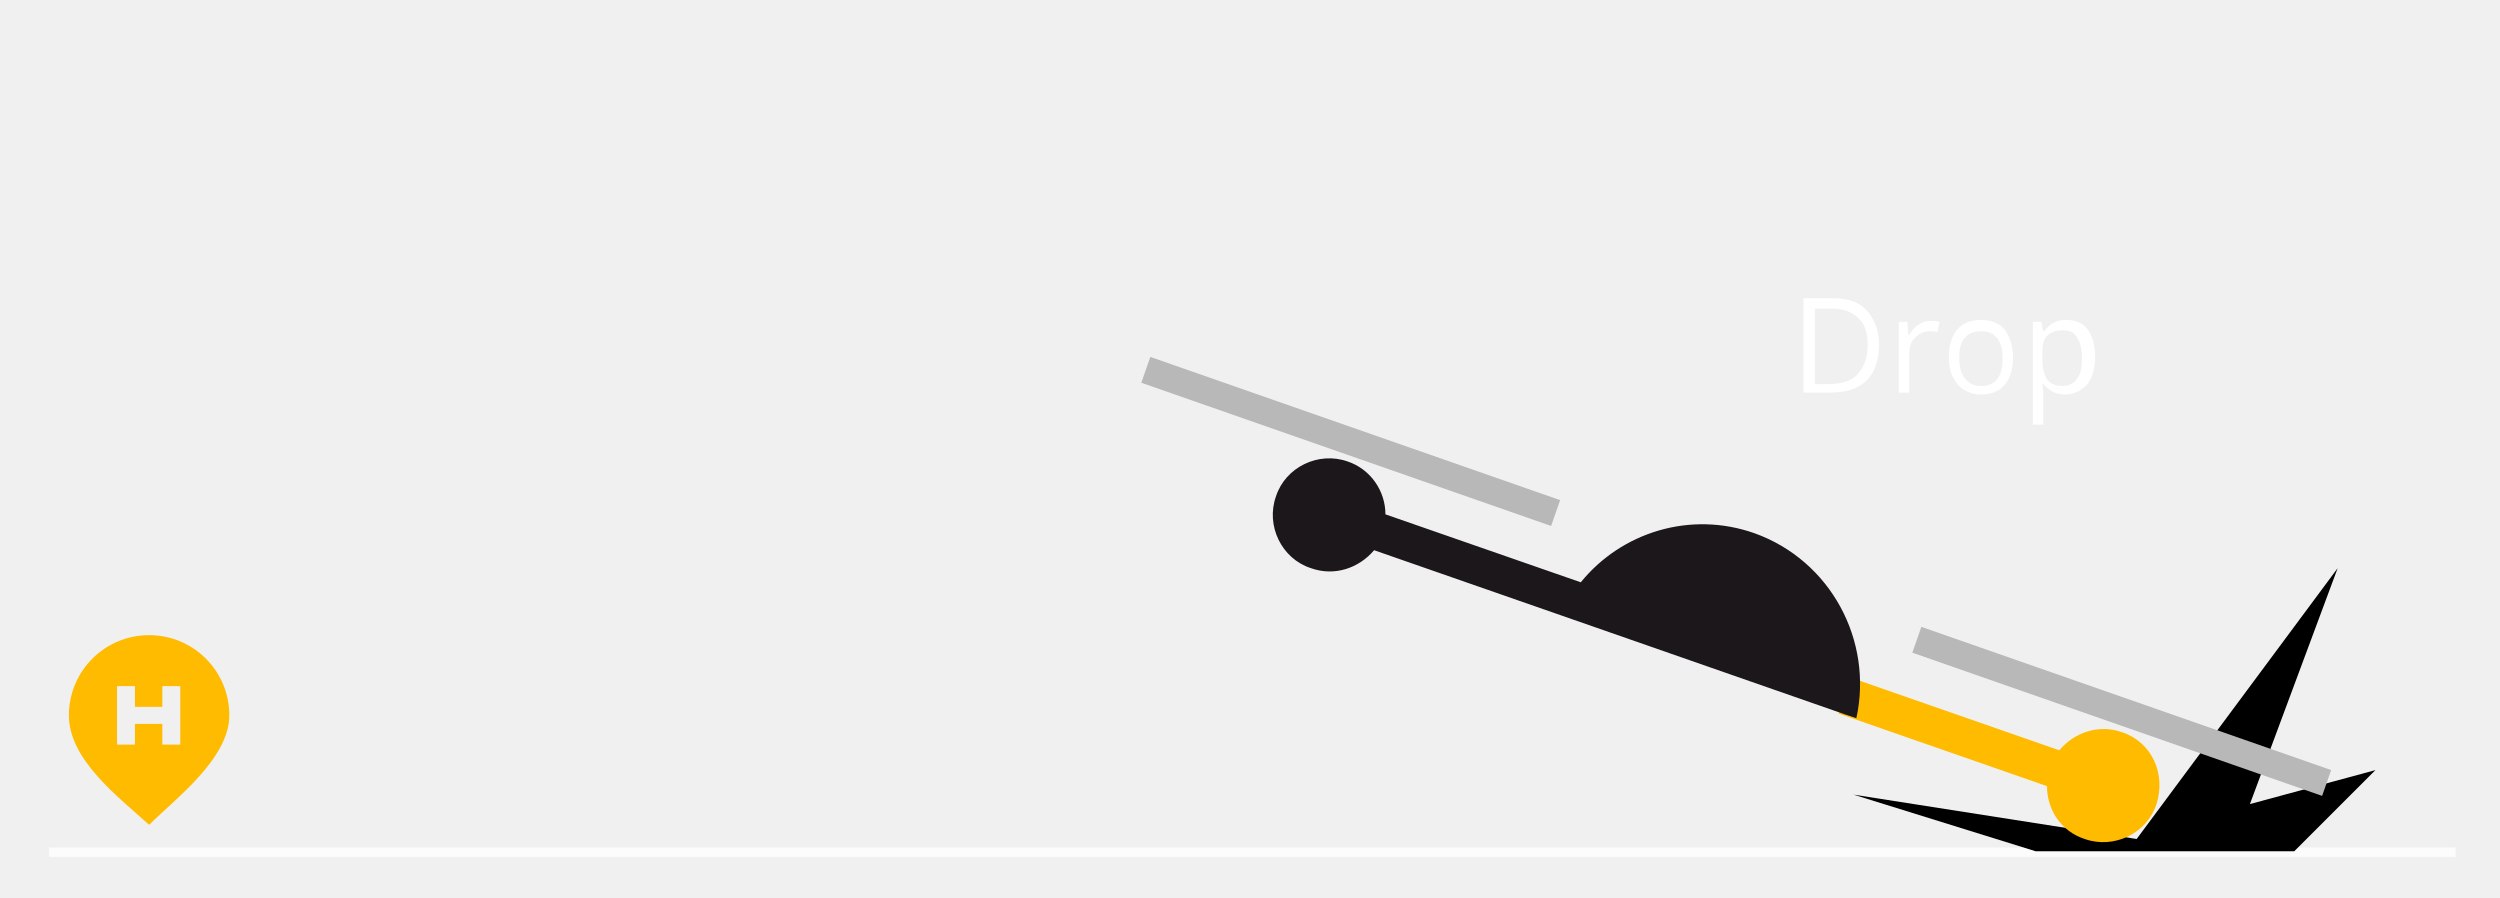
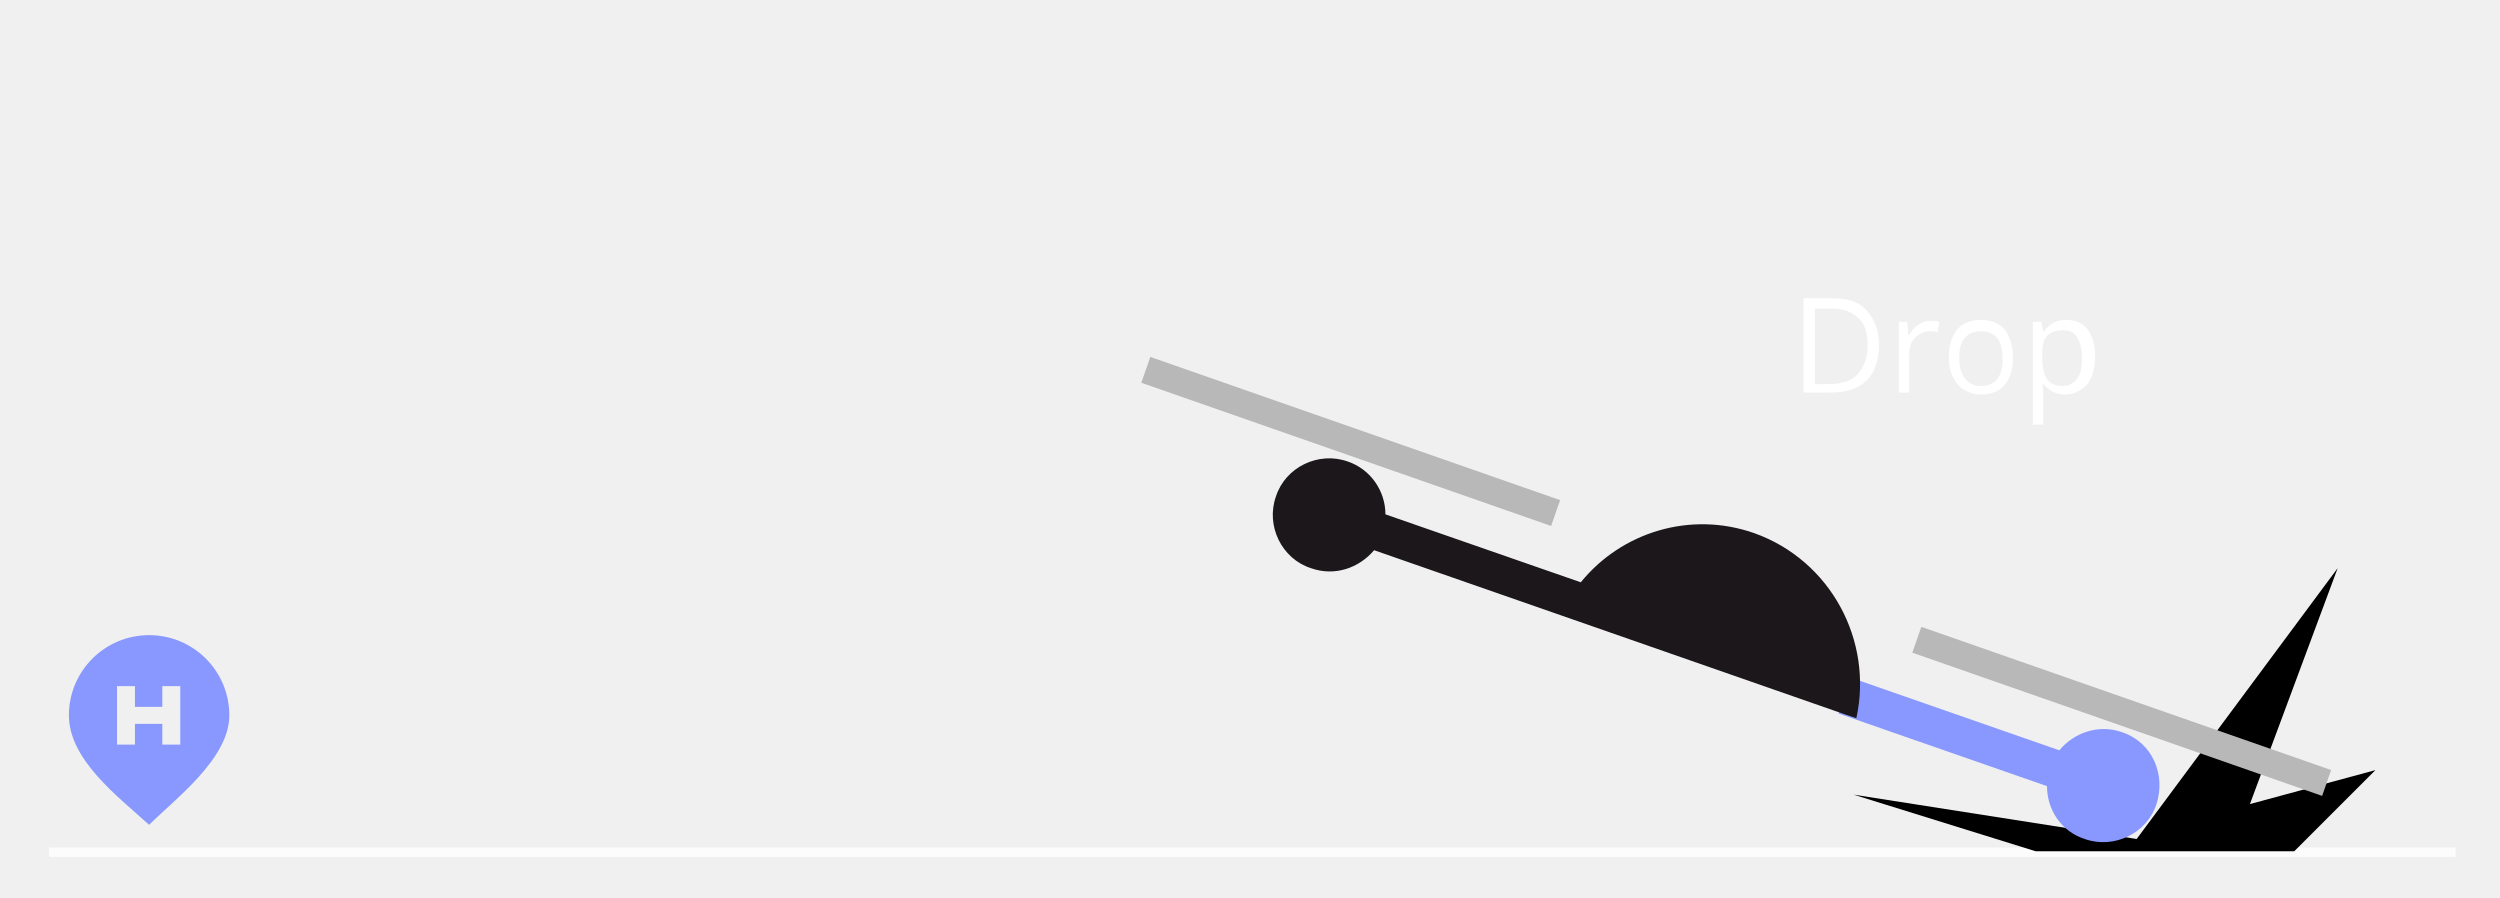
<svg xmlns="http://www.w3.org/2000/svg" version="1.1" id="Ebene_1" x="0px" y="0px" viewBox="-9 23.6 264.9 95.1" style="enable-background:new -9 23.6 264.9 95.1;" xml:space="preserve">
  <style type="text/css">
- 	.st0{fill:#FFBB00;}
+ 	.st0{fill:#8998fe;}
	.st1{fill:none;}
	.st2{fill:white;}
	.st3{fill:none;stroke:#FCFCFC;stroke-miterlimit:10;}
	.st4{fill:#1B171B;}
	.st5{fill:#B8B8B9;}
</style>
  <g>
    <path class="st0" d="M6.8,90.9c-4.7,0-8.5,3.8-8.5,8.5S3.5,108,6.8,111c2.7-2.7,8.5-7,8.5-11.6C15.3,94.7,11.5,90.9,6.8,90.9z    M10.1,102.5H8.2v-2.2H5.3v2.2H3.4v-6.2h1.9v2.2h2.9v-2.2h1.9V102.5z" />
    <g>
      <rect x="180.7" y="54.6" class="st1" width="67.5" height="13.5" />
      <g class="st2">
        <path d="M190.1,60.1c0,1.6-0.4,2.9-1.3,3.8c-0.9,0.9-2.2,1.3-3.9,1.3h-2.8v-10h3.1c1.6,0,2.8,0.4,3.6,1.3S190.1,58.6,190.1,60.1z      M188.9,60.2c0-1.3-0.3-2.3-1-2.9c-0.7-0.7-1.6-1-2.9-1h-1.7v8h1.4c1.4,0,2.4-0.3,3.1-1C188.5,62.5,188.9,61.5,188.9,60.2z" />
        <path d="M195.6,57.6c0.3,0,0.6,0,0.9,0.1l-0.2,1.1c-0.3-0.1-0.6-0.1-0.8-0.1c-0.6,0-1.1,0.2-1.6,0.7s-0.6,1.1-0.6,1.8v4h-1.1     v-7.5h0.9l0.1,1.4h0.1c0.3-0.5,0.6-0.9,1-1.1C194.7,57.7,195.1,57.6,195.6,57.6z" />
        <path d="M204.3,61.5c0,1.2-0.3,2.2-0.9,2.9c-0.6,0.7-1.5,1-2.5,1c-0.7,0-1.3-0.2-1.8-0.5s-0.9-0.8-1.2-1.4     c-0.3-0.6-0.4-1.3-0.4-2.1c0-1.2,0.3-2.2,0.9-2.9c0.6-0.7,1.5-1,2.5-1s1.9,0.3,2.5,1C204,59.3,204.3,60.3,204.3,61.5z      M198.6,61.5c0,1,0.2,1.7,0.6,2.2c0.4,0.5,0.9,0.8,1.7,0.8c0.7,0,1.3-0.2,1.7-0.7c0.4-0.5,0.6-1.2,0.6-2.2s-0.2-1.7-0.6-2.2     c-0.4-0.5-1-0.7-1.7-0.7c-0.7,0-1.3,0.2-1.7,0.7C198.8,59.8,198.6,60.5,198.6,61.5z" />
        <path d="M209.8,65.4c-0.5,0-0.9-0.1-1.3-0.3c-0.4-0.2-0.7-0.5-1-0.8h-0.1c0.1,0.4,0.1,0.9,0.1,1.2v3.1h-1.1V57.7h0.9l0.2,1h0.1     c0.3-0.4,0.6-0.7,1-0.9c0.4-0.2,0.8-0.3,1.3-0.3c1,0,1.8,0.3,2.3,1s0.8,1.6,0.8,2.9c0,1.2-0.3,2.2-0.8,2.9     C211.5,65,210.8,65.4,209.8,65.4z M209.6,58.6c-0.8,0-1.3,0.2-1.7,0.6c-0.4,0.4-0.5,1.1-0.5,2v0.3c0,1.1,0.2,1.8,0.5,2.3     c0.4,0.5,0.9,0.7,1.7,0.7c0.6,0,1.2-0.3,1.5-0.8c0.4-0.5,0.5-1.2,0.5-2.2c0-0.9-0.2-1.7-0.5-2.1     C210.8,58.8,210.3,58.6,209.6,58.6z" />
      </g>
      <line class="st3" x1="-3.8" y1="113.9" x2="251.2" y2="113.9" />
      <polygon points="242.7,105.2 229.4,108.8 238.7,83.8 217.4,112.5 187.4,107.8 206.7,113.8 234.1,113.8   " />
      <g>
        <g>
          <path class="st0" d="M215.9,101.2c-2.5-0.9-5.1,0-6.7,1.9l-22.1-7.7l-1.3,3.8l22.1,7.7c0,2.5,1.5,4.8,4,5.6      c3.1,1.1,6.6-0.6,7.6-3.7C220.5,105.7,219.1,102.3,215.9,101.2z" />
          <path class="st4" d="M176.9,80.1c-6.8-2.4-14.1-0.1-18.4,5.2l-20.7-7.2c0-2.5-1.6-4.8-4-5.6c-3.1-1.1-6.6,0.6-7.6,3.7      c-1.1,3.1,0.6,6.6,3.7,7.6c2.5,0.9,5.1,0,6.7-1.9l19.8,6.9l30.1,10.5l1.2,0.4C189.5,91.5,185,83,176.9,80.1z" />
        </g>
        <rect x="111.1" y="68.9" transform="matrix(-0.944 -0.3299 0.3299 -0.944 237.5038 181.0255)" class="st5" width="46" height="2.9" />
        <rect x="192.8" y="97.5" transform="matrix(-0.944 -0.3299 0.3299 -0.944 386.8907 263.5779)" class="st5" width="46" height="2.9" />
      </g>
    </g>
  </g>
</svg>
